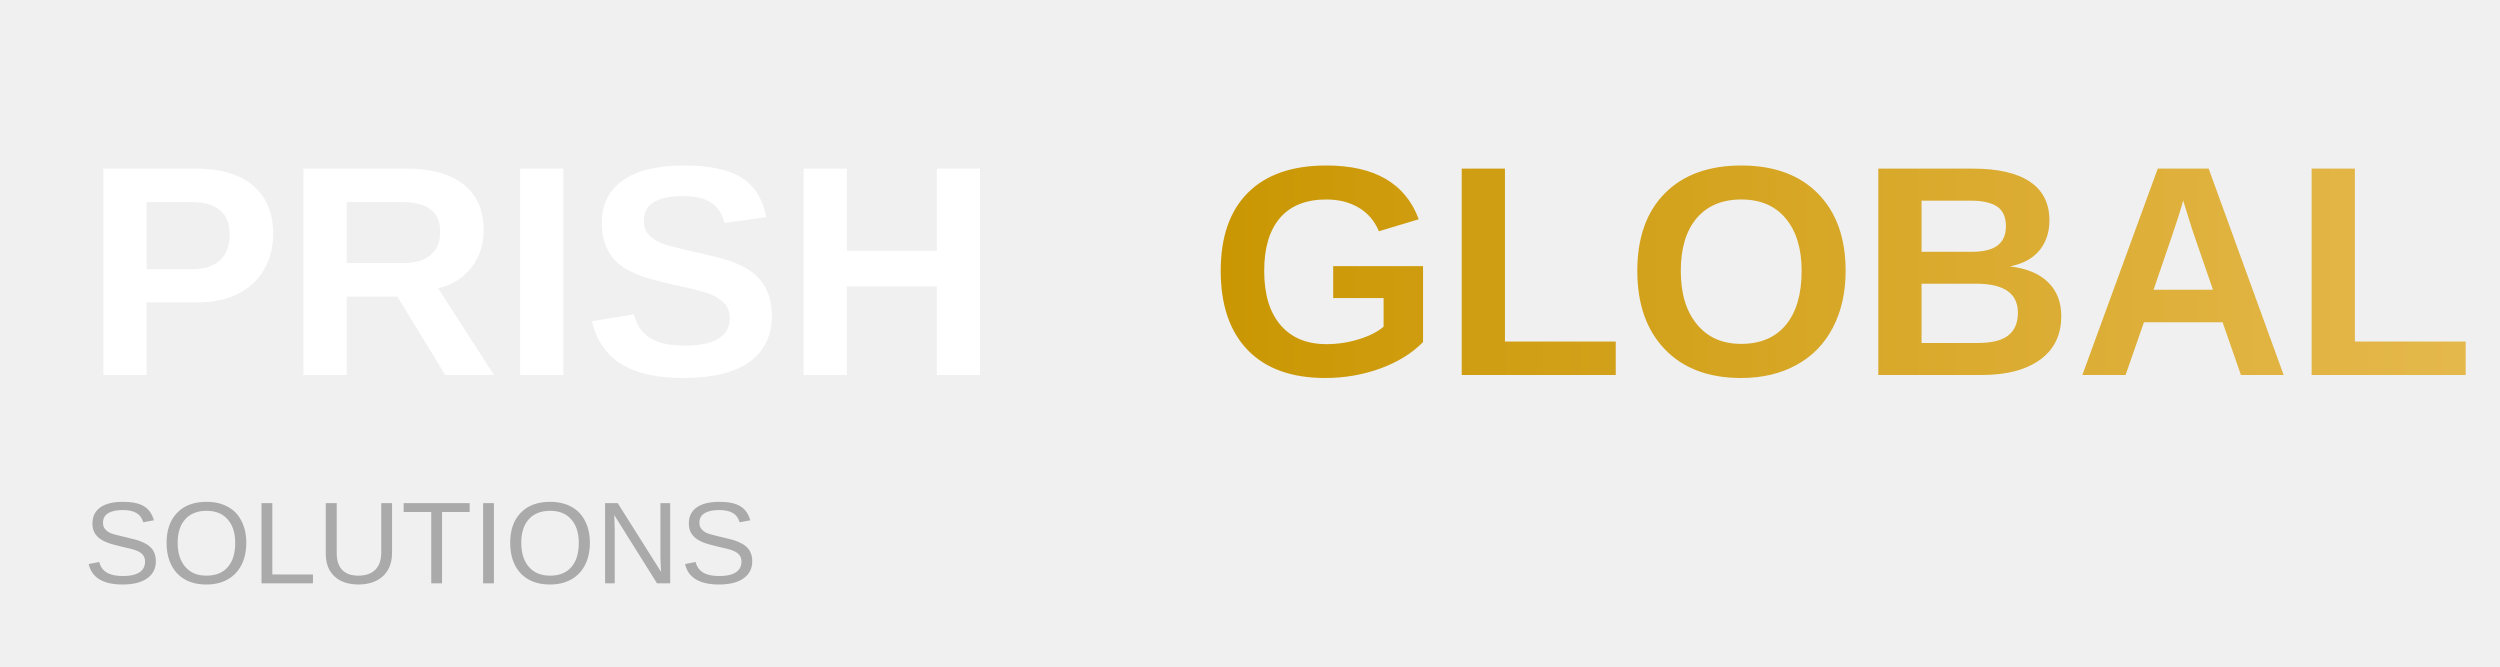
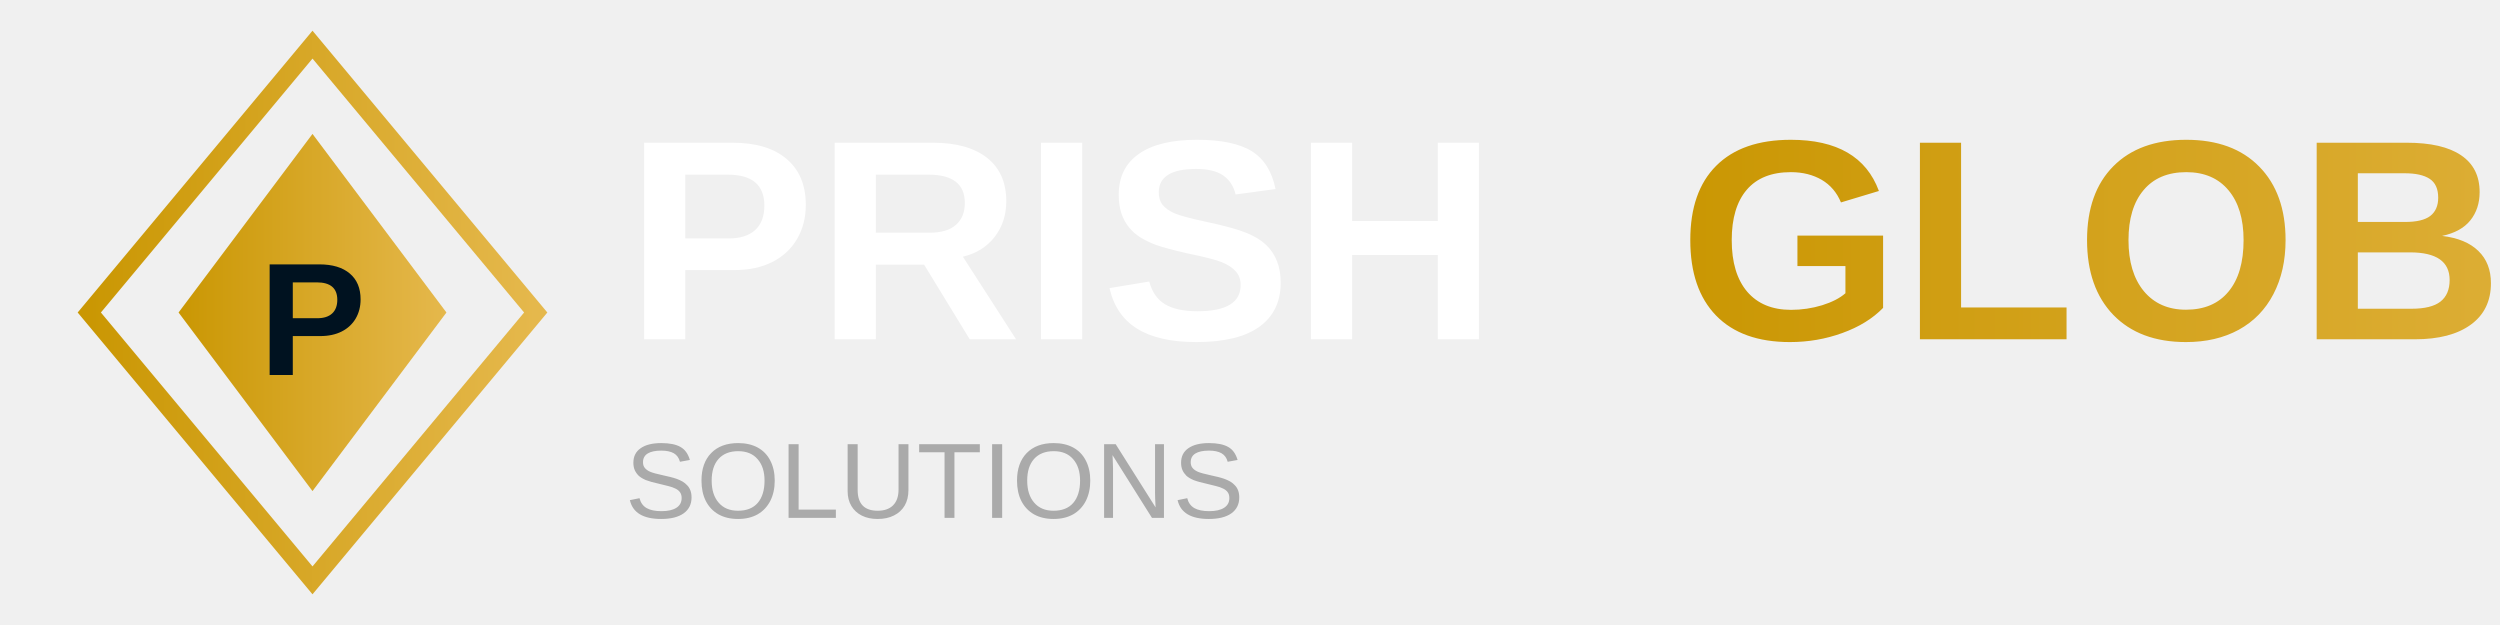
- <svg xmlns="http://www.w3.org/2000/svg" width="300" height="80" viewBox="0 0 300 80">
+ <svg xmlns="http://www.w3.org/2000/svg" width="280" height="70" viewBox="0 0 280 70">
  <defs>
    <linearGradient id="goldGrad" x1="0%" y1="0%" x2="100%" y2="0%">
      <stop offset="0%" style="stop-color:#CA9703;stop-opacity:1" />
      <stop offset="100%" style="stop-color:#E5B84C;stop-opacity:1" />
    </linearGradient>
  </defs>
-   <text x="10" y="45" font-family="Arial, sans-serif" font-size="36" font-weight="bold" fill="white">PRISH</text>
-   <text x="145" y="45" font-family="Arial, sans-serif" font-size="36" font-weight="bold" fill="url(#goldGrad)">GLOBAL</text>
-   <text x="10" y="70" font-family="Arial, sans-serif" font-size="14" fill="#AAAAAA">SOLUTIONS</text>
+   <polygon points="35,5 60,35 35,65 10,35" fill="none" stroke="url(#goldGrad)" stroke-width="2" />
+   <polygon points="35,15 50,35 35,55 20,35" fill="url(#goldGrad)" />
+   <text x="35" y="42" font-family="Arial, sans-serif" font-size="18" font-weight="bold" fill="#001220" text-anchor="middle">P</text>
+   <text x="70" y="38" font-family="Arial, sans-serif" font-size="32" font-weight="bold" fill="#FFFFFF">PRISH</text>
+   <text x="188" y="38" font-family="Arial, sans-serif" font-size="32" font-weight="bold" fill="url(#goldGrad)">GLOBAL</text>
+   <text x="70" y="58" font-family="Arial, sans-serif" font-size="12" fill="#AAAAAA">SOLUTIONS</text>
</svg>
